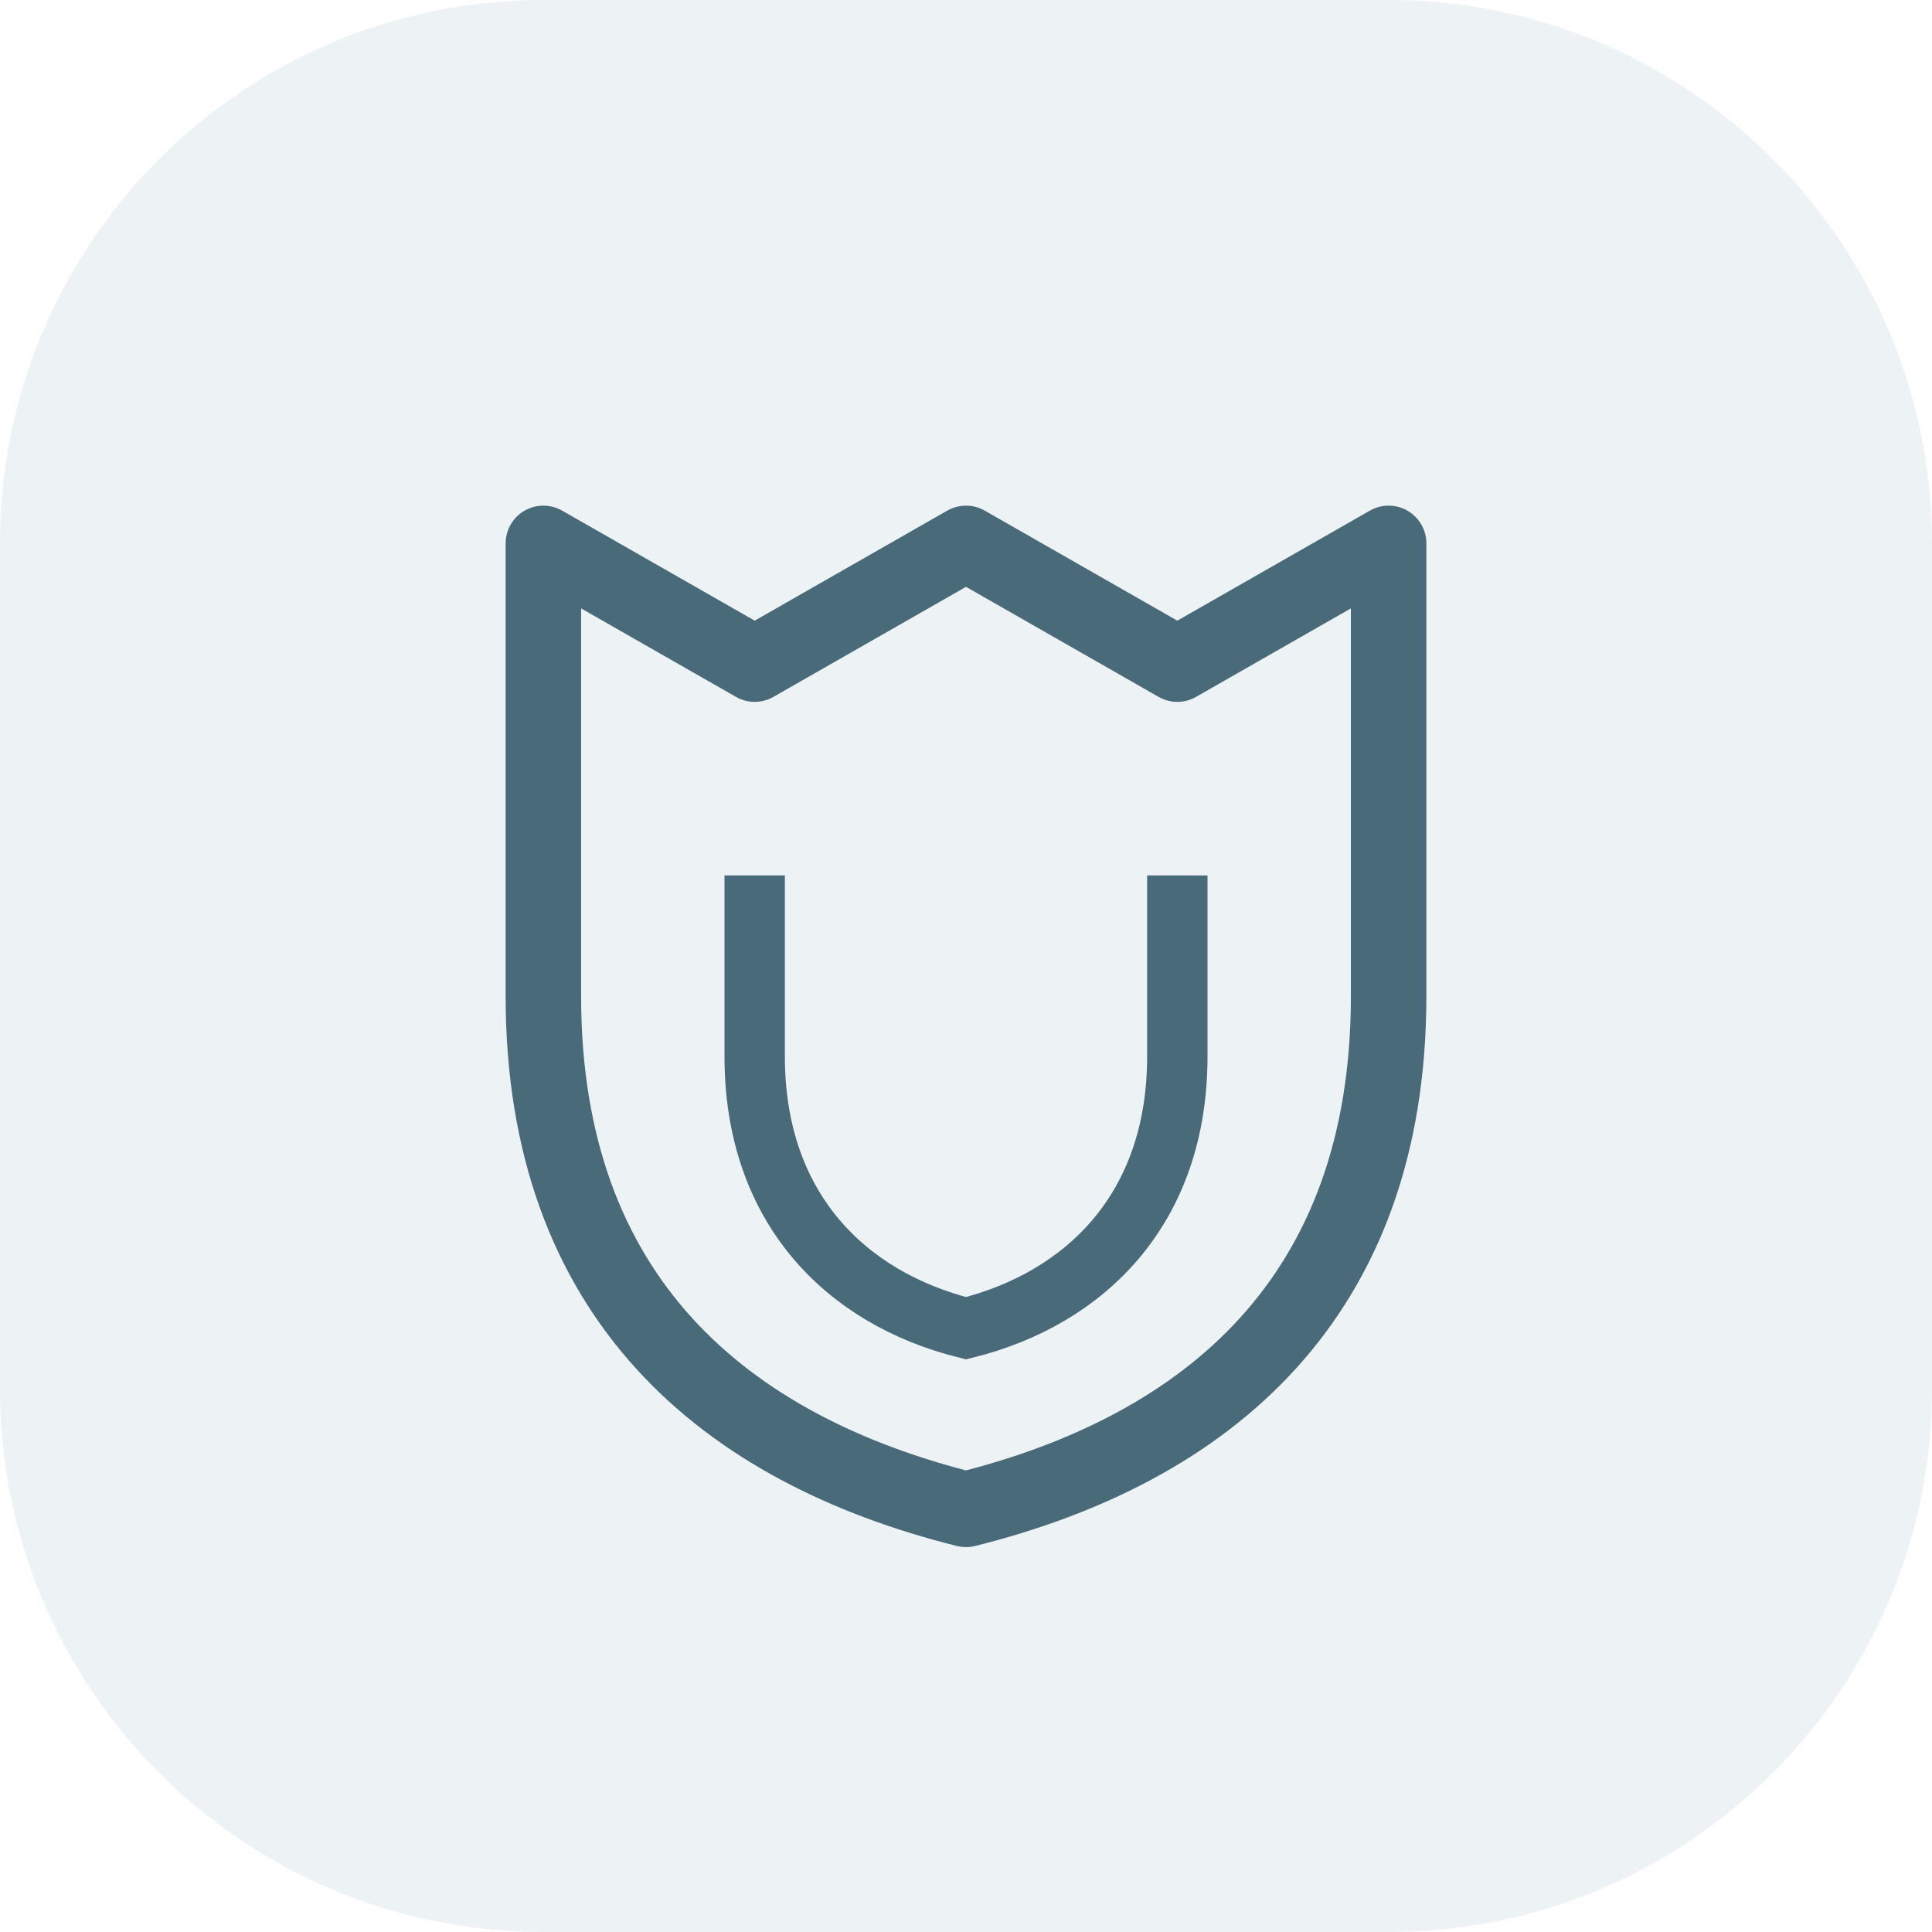
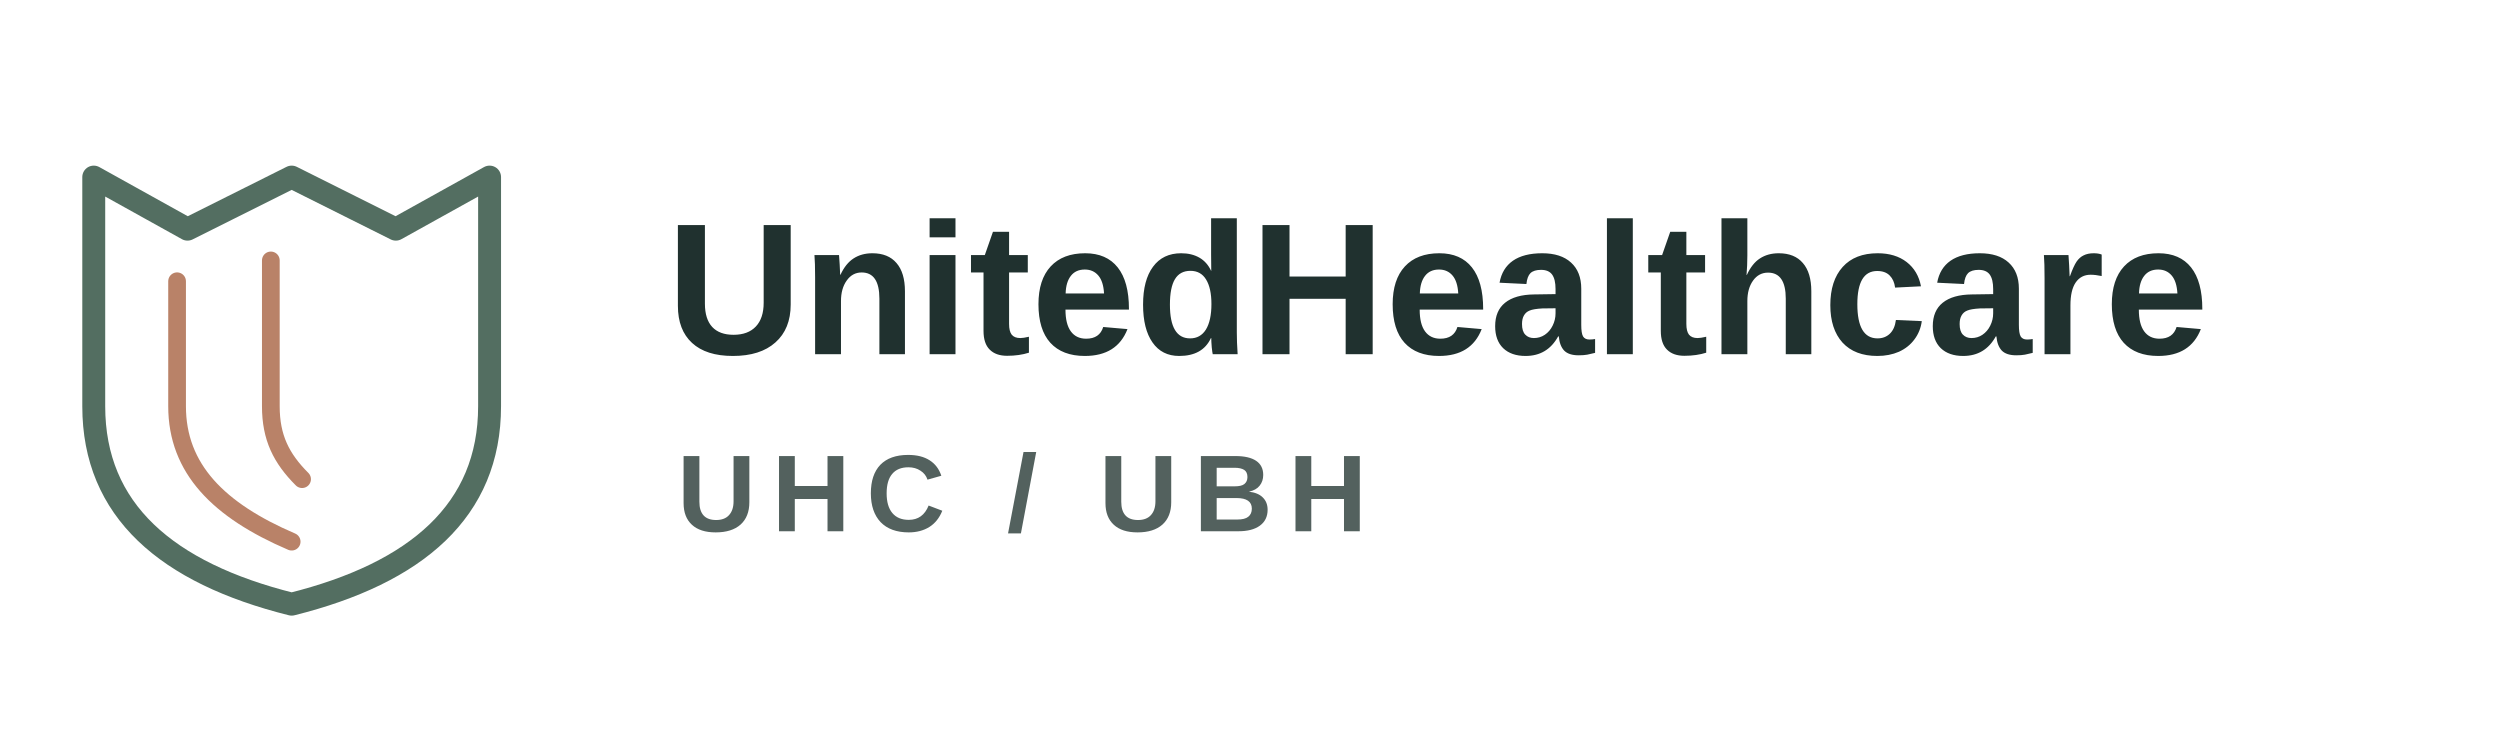
- <svg xmlns="http://www.w3.org/2000/svg" viewBox="0 0 64 64" role="img" aria-labelledby="t">
-   <rect width="64" height="64" rx="18" fill="#edf2f4" />
-   <path d="M18 18v15c0 10 6 15 14 17 8-2 14-7 14-17V18l-7 4-7-4-7 4-7-4Z" fill="none" stroke="#496a78" stroke-width="2.5" stroke-linejoin="round" />
-   <path d="M25 29v6c0 5 3 8 7 9 4-1 7-4 7-9v-6" fill="none" stroke="#496a78" stroke-width="2" />
+ <svg xmlns="http://www.w3.org/2000/svg" viewBox="0 0 240 72">
+   <g fill="none" stroke="#536e61" stroke-linecap="round" stroke-linejoin="round">
+     <path d="M9 17v22c0 10 7 16 19 19 12-3 19-9 19-19V17l-9 5-10-5-10 5-9-5Z" stroke-width="2.2" />
+     <path d="M17 27v12c0 6 4 10 11 13M26 25v14c0 3 1 5 3 7" stroke="#b98268" stroke-width="1.7" />
+   </g>
+   <text x="64" y="34" fill="#20312f" font-family="Arial, Helvetica, sans-serif" font-size="18" font-weight="700">UnitedHealthcare</text>
+   <text x="65" y="51" fill="#53615e" font-family="Arial, Helvetica, sans-serif" font-size="10.5" font-weight="600" letter-spacing="1.5">UHC / UBH</text>
</svg>
